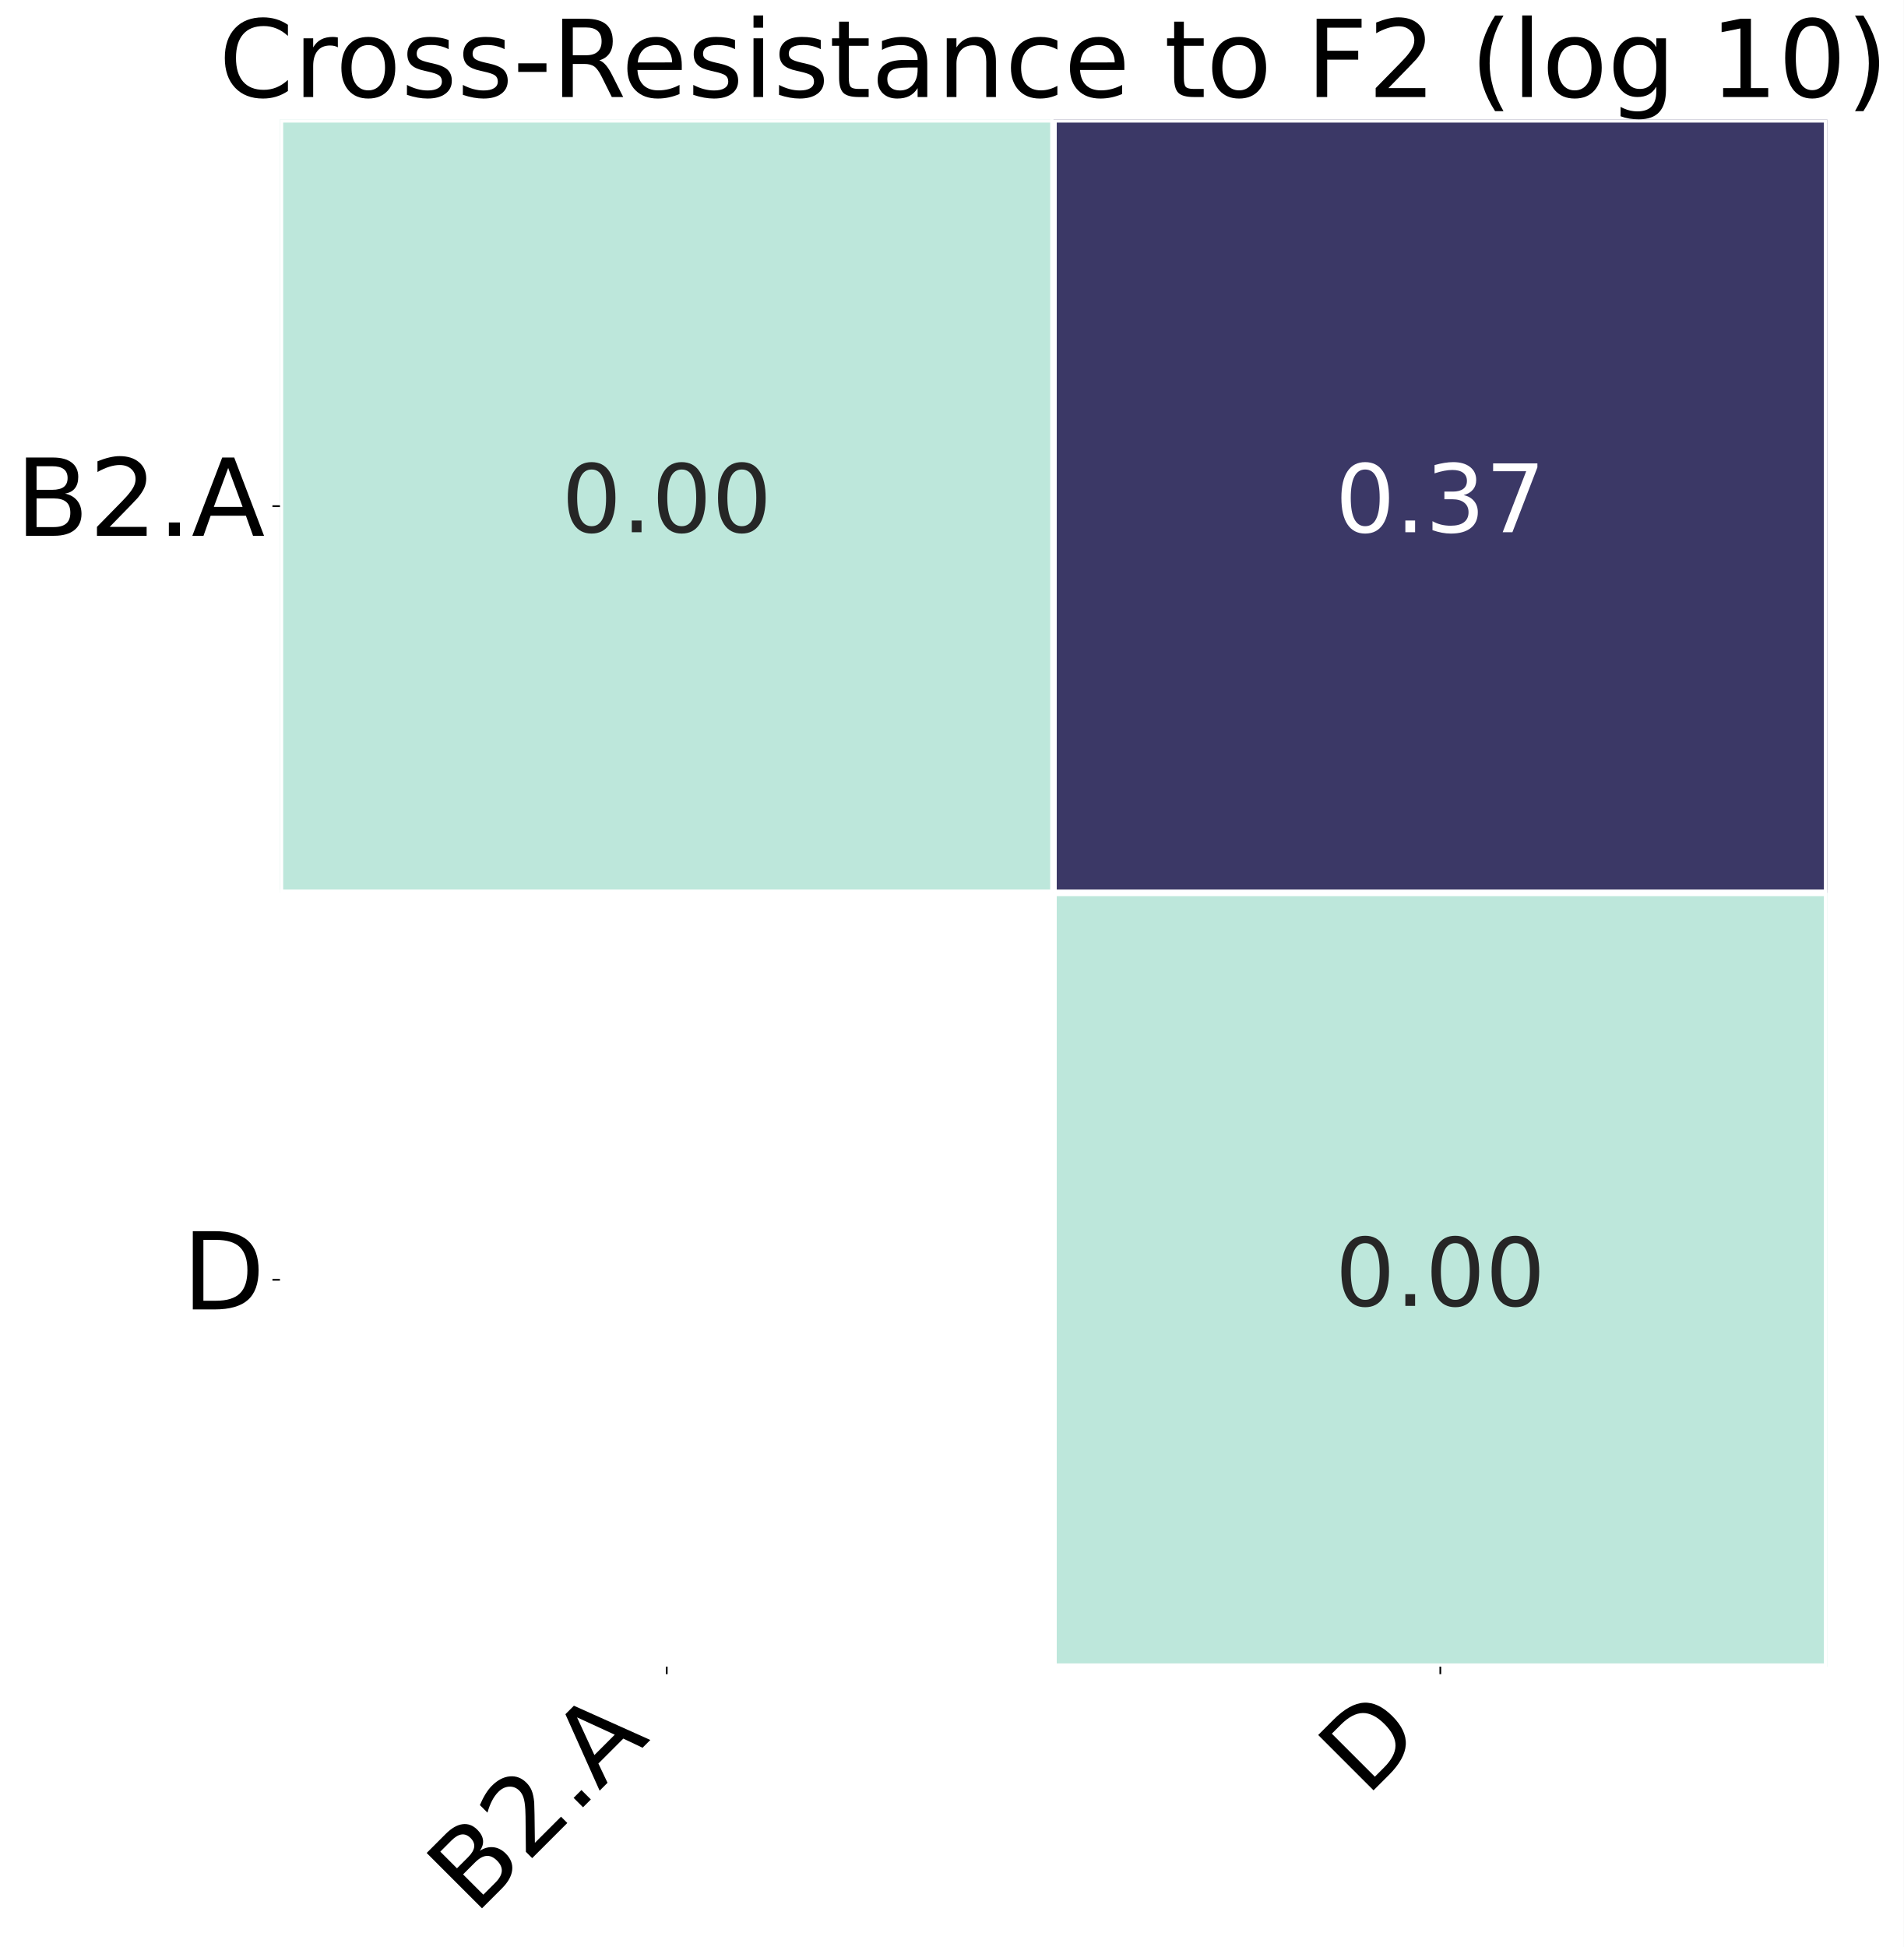
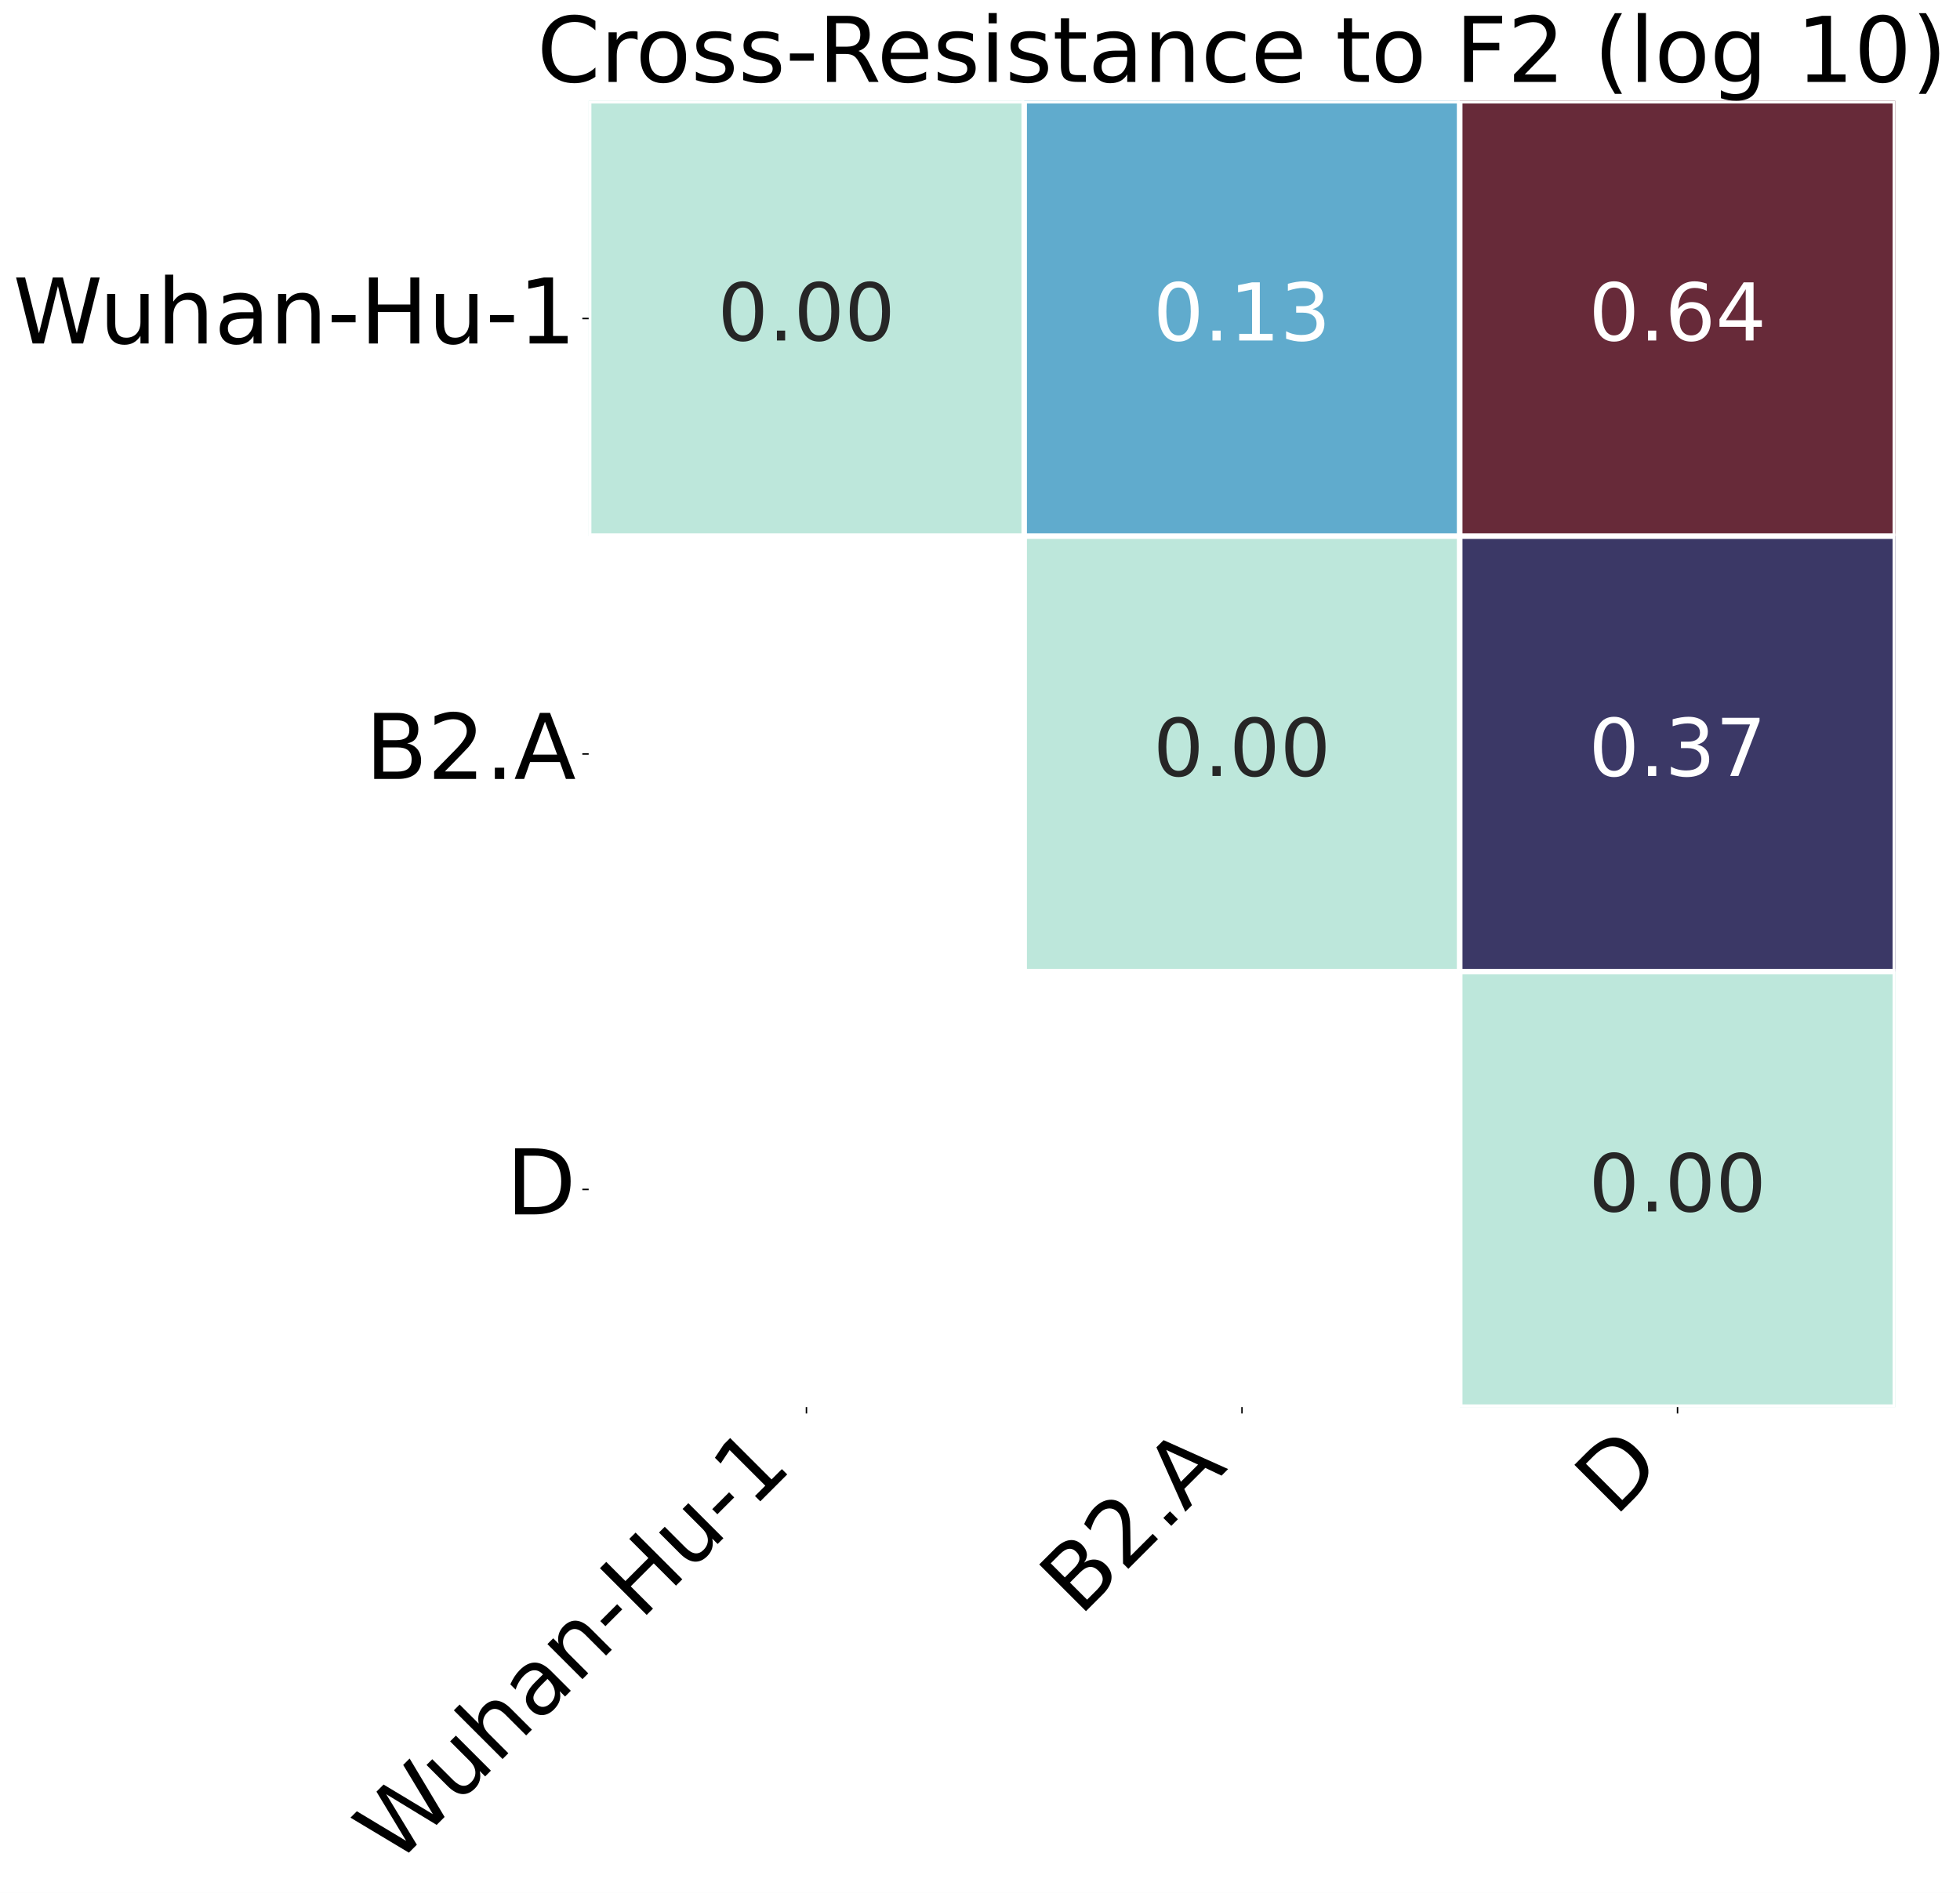
- <svg xmlns="http://www.w3.org/2000/svg" xmlns:xlink="http://www.w3.org/1999/xlink" width="886.819pt" height="906.902pt" viewBox="0 0 886.819 906.902" version="1.1">
+ <svg xmlns="http://www.w3.org/2000/svg" xmlns:xlink="http://www.w3.org/1999/xlink" width="1081.115pt" height="1044.29pt" viewBox="0 0 1081.115 1044.29" version="1.1">
  <defs>
    <style type="text/css">*{stroke-linejoin: round; stroke-linecap: butt}</style>
  </defs>
  <g id="figure_1">
    <g id="patch_1">
-       <path d="M 0 906.902  L 886.819 906.902  L 886.819 0  L 0 0  z " style="fill: #ffffff" />
+       <path d="M 0 1044.29  L 1081.115 1044.29  L 1081.115 0  L 0 0  z " style="fill: #ffffff" />
    </g>
    <g id="axes_1">
      <g id="patch_2">
-         <path d="M 130.411 776.311  L 851.131 776.311  L 851.131 55.591  L 130.411 55.591  z " style="fill: #ffffff" />
+         <path d="M 324.708 776.311  L 1045.428 776.311  L 1045.428 55.591  L 324.708 55.591  z " style="fill: #ffffff" />
      </g>
      <g id="QuadMesh_1">
-         <path d="M 130.411 55.591  L 490.771 55.591  L 490.771 415.951  L 130.411 415.951  L 130.411 55.591  " clip-path="url(#pf89489ab22)" style="fill: #bde7db; stroke: #ffffff; stroke-width: 3" />
-         <path d="M 490.771 55.591  L 851.131 55.591  L 851.131 415.951  L 490.771 415.951  L 490.771 55.591  " clip-path="url(#pf89489ab22)" style="fill: #3b3866; stroke: #ffffff; stroke-width: 3" />
-         <path d="M 130.411 415.951  L 490.771 415.951  L 490.771 776.311  L 130.411 776.311  L 130.411 415.951  " clip-path="url(#pf89489ab22)" style="fill: none; stroke: #ffffff; stroke-width: 3" />
-         <path d="M 490.771 415.951  L 851.131 415.951  L 851.131 776.311  L 490.771 776.311  L 490.771 415.951  " clip-path="url(#pf89489ab22)" style="fill: #bde7db; stroke: #ffffff; stroke-width: 3" />
+         <path d="M 324.708 55.591  L 564.948 55.591  L 564.948 295.831  L 324.708 295.831  L 324.708 55.591  " clip-path="url(#p938bc245cf)" style="fill: #bde7db; stroke: #ffffff; stroke-width: 3" />
+         <path d="M 564.948 55.591  L 805.188 55.591  L 805.188 295.831  L 564.948 295.831  L 564.948 55.591  " clip-path="url(#p938bc245cf)" style="fill: #60abcd; stroke: #ffffff; stroke-width: 3" />
+         <path d="M 805.188 55.591  L 1045.428 55.591  L 1045.428 295.831  L 805.188 295.831  L 805.188 55.591  " clip-path="url(#p938bc245cf)" style="fill: #672a39; stroke: #ffffff; stroke-width: 3" />
+         <path d="M 324.708 295.831  L 564.948 295.831  L 564.948 536.071  L 324.708 536.071  L 324.708 295.831  " clip-path="url(#p938bc245cf)" style="fill: none; stroke: #ffffff; stroke-width: 3" />
+         <path d="M 564.948 295.831  L 805.188 295.831  L 805.188 536.071  L 564.948 536.071  L 564.948 295.831  " clip-path="url(#p938bc245cf)" style="fill: #bde7db; stroke: #ffffff; stroke-width: 3" />
+         <path d="M 805.188 295.831  L 1045.428 295.831  L 1045.428 536.071  L 805.188 536.071  L 805.188 295.831  " clip-path="url(#p938bc245cf)" style="fill: #3b3866; stroke: #ffffff; stroke-width: 3" />
+         <path d="M 324.708 536.071  L 564.948 536.071  L 564.948 776.311  L 324.708 776.311  L 324.708 536.071  " clip-path="url(#p938bc245cf)" style="fill: none; stroke: #ffffff; stroke-width: 3" />
+         <path d="M 564.948 536.071  L 805.188 536.071  L 805.188 776.311  L 564.948 776.311  L 564.948 536.071  " clip-path="url(#p938bc245cf)" style="fill: none; stroke: #ffffff; stroke-width: 3" />
+         <path d="M 805.188 536.071  L 1045.428 536.071  L 1045.428 776.311  L 805.188 776.311  L 805.188 536.071  " clip-path="url(#p938bc245cf)" style="fill: #bde7db; stroke: #ffffff; stroke-width: 3" />
      </g>
      <g id="matplotlib.axis_1">
        <g id="xtick_1">
          <g id="line2d_1">
            <defs>
-               <path id="m00a82c9b40" d="M 0 0  L 0 3.5  " style="stroke: #000000; stroke-width: 0.8" />
+               <path id="m7262d17c1f" d="M 0 0  L 0 3.5  " style="stroke: #000000; stroke-width: 0.8" />
            </defs>
            <g>
-               <use xlink:href="#m00a82c9b40" x="310.591" y="776.311" style="stroke: #000000; stroke-width: 0.8" />
+               <use xlink:href="#m7262d17c1f" x="444.828" y="776.311" style="stroke: #000000; stroke-width: 0.8" />
            </g>
          </g>
          <g id="text_1">
-             <g transform="translate(221.0646 892.3487) rotate(-45) scale(0.5 -0.5)">
+             <g transform="translate(217.9128 1029.737) rotate(-45) scale(0.5 -0.5)">
+               <defs>
+                 <path id="DejaVuSans-57" d="M 213 4666  L 850 4666  L 1831 722  L 2809 4666  L 3519 4666  L 4500 722  L 5478 4666  L 6119 4666  L 4947 0  L 4153 0  L 3169 4050  L 2175 0  L 1381 0  L 213 4666  z " transform="scale(0.015625)" />
+                 <path id="DejaVuSans-75" d="M 544 1381  L 544 3500  L 1119 3500  L 1119 1403  Q 1119 906 1312 657  Q 1506 409 1894 409  Q 2359 409 2629 706  Q 2900 1003 2900 1516  L 2900 3500  L 3475 3500  L 3475 0  L 2900 0  L 2900 538  Q 2691 219 2414 64  Q 2138 -91 1772 -91  Q 1169 -91 856 284  Q 544 659 544 1381  z M 1991 3584  L 1991 3584  z " transform="scale(0.015625)" />
+                 <path id="DejaVuSans-68" d="M 3513 2113  L 3513 0  L 2938 0  L 2938 2094  Q 2938 2591 2744 2837  Q 2550 3084 2163 3084  Q 1697 3084 1428 2787  Q 1159 2491 1159 1978  L 1159 0  L 581 0  L 581 4863  L 1159 4863  L 1159 2956  Q 1366 3272 1645 3428  Q 1925 3584 2291 3584  Q 2894 3584 3203 3211  Q 3513 2838 3513 2113  z " transform="scale(0.015625)" />
+                 <path id="DejaVuSans-61" d="M 2194 1759  Q 1497 1759 1228 1600  Q 959 1441 959 1056  Q 959 750 1161 570  Q 1363 391 1709 391  Q 2188 391 2477 730  Q 2766 1069 2766 1631  L 2766 1759  L 2194 1759  z M 3341 1997  L 3341 0  L 2766 0  L 2766 531  Q 2569 213 2275 61  Q 1981 -91 1556 -91  Q 1019 -91 701 211  Q 384 513 384 1019  Q 384 1609 779 1909  Q 1175 2209 1959 2209  L 2766 2209  L 2766 2266  Q 2766 2663 2505 2880  Q 2244 3097 1772 3097  Q 1472 3097 1187 3025  Q 903 2953 641 2809  L 641 3341  Q 956 3463 1253 3523  Q 1550 3584 1831 3584  Q 2591 3584 2966 3190  Q 3341 2797 3341 1997  z " transform="scale(0.015625)" />
+                 <path id="DejaVuSans-6e" d="M 3513 2113  L 3513 0  L 2938 0  L 2938 2094  Q 2938 2591 2744 2837  Q 2550 3084 2163 3084  Q 1697 3084 1428 2787  Q 1159 2491 1159 1978  L 1159 0  L 581 0  L 581 3500  L 1159 3500  L 1159 2956  Q 1366 3272 1645 3428  Q 1925 3584 2291 3584  Q 2894 3584 3203 3211  Q 3513 2838 3513 2113  z " transform="scale(0.015625)" />
+                 <path id="DejaVuSans-2d" d="M 313 2009  L 1997 2009  L 1997 1497  L 313 1497  L 313 2009  z " transform="scale(0.015625)" />
+                 <path id="DejaVuSans-48" d="M 628 4666  L 1259 4666  L 1259 2753  L 3553 2753  L 3553 4666  L 4184 4666  L 4184 0  L 3553 0  L 3553 2222  L 1259 2222  L 1259 0  L 628 0  L 628 4666  z " transform="scale(0.015625)" />
+                 <path id="DejaVuSans-31" d="M 794 531  L 1825 531  L 1825 4091  L 703 3866  L 703 4441  L 1819 4666  L 2450 4666  L 2450 531  L 3481 531  L 3481 0  L 794 0  L 794 531  z " transform="scale(0.015625)" />
+               </defs>
+               <use xlink:href="#DejaVuSans-57" />
+               <use xlink:href="#DejaVuSans-75" x="95.252" />
+               <use xlink:href="#DejaVuSans-68" x="158.631" />
+               <use xlink:href="#DejaVuSans-61" x="222.01" />
+               <use xlink:href="#DejaVuSans-6e" x="283.289" />
+               <use xlink:href="#DejaVuSans-2d" x="346.668" />
+               <use xlink:href="#DejaVuSans-48" x="382.752" />
+               <use xlink:href="#DejaVuSans-75" x="457.947" />
+               <use xlink:href="#DejaVuSans-2d" x="521.326" />
+               <use xlink:href="#DejaVuSans-31" x="557.41" />
+             </g>
+           </g>
+         </g>
+         <g id="xtick_2">
+           <g id="line2d_2">
+             <g>
+               <use xlink:href="#m7262d17c1f" x="685.068" y="776.311" style="stroke: #000000; stroke-width: 0.8" />
+             </g>
+           </g>
+           <g id="text_2">
+             <g transform="translate(595.5415 892.3487) rotate(-45) scale(0.5 -0.5)">
              <defs>
                <path id="DejaVuSans-42" d="M 1259 2228  L 1259 519  L 2272 519  Q 2781 519 3026 730  Q 3272 941 3272 1375  Q 3272 1813 3026 2020  Q 2781 2228 2272 2228  L 1259 2228  z M 1259 4147  L 1259 2741  L 2194 2741  Q 2656 2741 2882 2914  Q 3109 3088 3109 3444  Q 3109 3797 2882 3972  Q 2656 4147 2194 4147  L 1259 4147  z M 628 4666  L 2241 4666  Q 2963 4666 3353 4366  Q 3744 4066 3744 3513  Q 3744 3084 3544 2831  Q 3344 2578 2956 2516  Q 3422 2416 3680 2098  Q 3938 1781 3938 1306  Q 3938 681 3513 340  Q 3088 0 2303 0  L 628 0  L 628 4666  z " transform="scale(0.015625)" />
                <path id="DejaVuSans-32" d="M 1228 531  L 3431 531  L 3431 0  L 469 0  L 469 531  Q 828 903 1448 1529  Q 2069 2156 2228 2338  Q 2531 2678 2651 2914  Q 2772 3150 2772 3378  Q 2772 3750 2511 3984  Q 2250 4219 1831 4219  Q 1534 4219 1204 4116  Q 875 4013 500 3803  L 500 4441  Q 881 4594 1212 4672  Q 1544 4750 1819 4750  Q 2544 4750 2975 4387  Q 3406 4025 3406 3419  Q 3406 3131 3298 2873  Q 3191 2616 2906 2266  Q 2828 2175 2409 1742  Q 1991 1309 1228 531  z " transform="scale(0.015625)" />
                <path id="DejaVuSans-2e" d="M 684 794  L 1344 794  L 1344 0  L 684 0  L 684 794  z " transform="scale(0.015625)" />
                <path id="DejaVuSans-41" d="M 2188 4044  L 1331 1722  L 3047 1722  L 2188 4044  z M 1831 4666  L 2547 4666  L 4325 0  L 3669 0  L 3244 1197  L 1141 1197  L 716 0  L 50 0  L 1831 4666  z " transform="scale(0.015625)" />
              </defs>
              <use xlink:href="#DejaVuSans-42" />
              <use xlink:href="#DejaVuSans-32" x="68.604" />
              <use xlink:href="#DejaVuSans-2e" x="132.227" />
              <use xlink:href="#DejaVuSans-41" x="164.014" />
            </g>
          </g>
        </g>
-         <g id="xtick_2">
-           <g id="line2d_2">
-             <g>
-               <use xlink:href="#m00a82c9b40" x="670.951" y="776.311" style="stroke: #000000; stroke-width: 0.8" />
-             </g>
-           </g>
-           <g id="text_2">
-             <g transform="translate(636.3745 837.3988) rotate(-45) scale(0.5 -0.5)">
+         <g id="xtick_3">
+           <g id="line2d_3">
+             <g>
+               <use xlink:href="#m7262d17c1f" x="925.308" y="776.311" style="stroke: #000000; stroke-width: 0.8" />
+             </g>
+           </g>
+           <g id="text_3">
+             <g transform="translate(890.7314 837.3988) rotate(-45) scale(0.5 -0.5)">
              <defs>
                <path id="DejaVuSans-44" d="M 1259 4147  L 1259 519  L 2022 519  Q 2988 519 3436 956  Q 3884 1394 3884 2338  Q 3884 3275 3436 3711  Q 2988 4147 2022 4147  L 1259 4147  z M 628 4666  L 1925 4666  Q 3281 4666 3915 4102  Q 4550 3538 4550 2338  Q 4550 1131 3912 565  Q 3275 0 1925 0  L 628 0  L 628 4666  z " transform="scale(0.015625)" />
              </defs>
              <use xlink:href="#DejaVuSans-44" />
            </g>
          </g>
        </g>
      </g>
      <g id="matplotlib.axis_2">
        <g id="ytick_1">
-           <g id="line2d_3">
+           <g id="line2d_4">
            <defs>
-               <path id="mb603b4d372" d="M 0 0  L -3.5 0  " style="stroke: #000000; stroke-width: 0.8" />
+               <path id="m3633a8cd92" d="M 0 0  L -3.5 0  " style="stroke: #000000; stroke-width: 0.8" />
            </defs>
            <g>
-               <use xlink:href="#mb603b4d372" x="130.411" y="235.771" style="stroke: #000000; stroke-width: 0.8" />
-             </g>
-           </g>
-           <g id="text_3">
-             <g transform="translate(7.2 249.5675) scale(0.5 -0.5)">
+               <use xlink:href="#m3633a8cd92" x="324.708" y="175.711" style="stroke: #000000; stroke-width: 0.8" />
+             </g>
+           </g>
+           <g id="text_4">
+             <g transform="translate(7.2 189.5075) scale(0.5 -0.5)">
+               <use xlink:href="#DejaVuSans-57" />
+               <use xlink:href="#DejaVuSans-75" x="95.252" />
+               <use xlink:href="#DejaVuSans-68" x="158.631" />
+               <use xlink:href="#DejaVuSans-61" x="222.01" />
+               <use xlink:href="#DejaVuSans-6e" x="283.289" />
+               <use xlink:href="#DejaVuSans-2d" x="346.668" />
+               <use xlink:href="#DejaVuSans-48" x="382.752" />
+               <use xlink:href="#DejaVuSans-75" x="457.947" />
+               <use xlink:href="#DejaVuSans-2d" x="521.326" />
+               <use xlink:href="#DejaVuSans-31" x="557.41" />
+             </g>
+           </g>
+         </g>
+         <g id="ytick_2">
+           <g id="line2d_5">
+             <g>
+               <use xlink:href="#m3633a8cd92" x="324.708" y="415.951" style="stroke: #000000; stroke-width: 0.8" />
+             </g>
+           </g>
+           <g id="text_5">
+             <g transform="translate(201.4969 429.7475) scale(0.5 -0.5)">
              <use xlink:href="#DejaVuSans-42" />
              <use xlink:href="#DejaVuSans-32" x="68.604" />
              <use xlink:href="#DejaVuSans-2e" x="132.227" />
              <use xlink:href="#DejaVuSans-41" x="164.014" />
            </g>
          </g>
        </g>
-         <g id="ytick_2">
-           <g id="line2d_4">
-             <g>
-               <use xlink:href="#mb603b4d372" x="130.411" y="596.131" style="stroke: #000000; stroke-width: 0.8" />
-             </g>
-           </g>
-           <g id="text_4">
-             <g transform="translate(84.91094 609.9275) scale(0.5 -0.5)">
+         <g id="ytick_3">
+           <g id="line2d_6">
+             <g>
+               <use xlink:href="#m3633a8cd92" x="324.708" y="656.191" style="stroke: #000000; stroke-width: 0.8" />
+             </g>
+           </g>
+           <g id="text_6">
+             <g transform="translate(279.2078 669.9875) scale(0.5 -0.5)">
              <use xlink:href="#DejaVuSans-44" />
            </g>
          </g>
        </g>
      </g>
-       <g id="text_5">
-         <g style="fill: #262626" transform="translate(261.6066 247.9119) scale(0.44 -0.44)">
+       <g id="text_7">
+         <g style="fill: #262626" transform="translate(395.8434 187.8519) scale(0.44 -0.44)">
          <defs>
            <path id="DejaVuSans-30" d="M 2034 4250  Q 1547 4250 1301 3770  Q 1056 3291 1056 2328  Q 1056 1369 1301 889  Q 1547 409 2034 409  Q 2525 409 2770 889  Q 3016 1369 3016 2328  Q 3016 3291 2770 3770  Q 2525 4250 2034 4250  z M 2034 4750  Q 2819 4750 3233 4129  Q 3647 3509 3647 2328  Q 3647 1150 3233 529  Q 2819 -91 2034 -91  Q 1250 -91 836 529  Q 422 1150 422 2328  Q 422 3509 836 4129  Q 1250 4750 2034 4750  z " transform="scale(0.015625)" />
          </defs>
          <use xlink:href="#DejaVuSans-30" />
          <use xlink:href="#DejaVuSans-2e" x="63.623" />
          <use xlink:href="#DejaVuSans-30" x="95.41" />
          <use xlink:href="#DejaVuSans-30" x="159.033" />
        </g>
      </g>
-       <g id="text_6">
-         <g style="fill: #ffffff" transform="translate(621.9666 247.9119) scale(0.44 -0.44)">
+       <g id="text_8">
+         <g style="fill: #ffffff" transform="translate(636.0834 187.8519) scale(0.44 -0.44)">
          <defs>
            <path id="DejaVuSans-33" d="M 2597 2516  Q 3050 2419 3304 2112  Q 3559 1806 3559 1356  Q 3559 666 3084 287  Q 2609 -91 1734 -91  Q 1441 -91 1130 -33  Q 819 25 488 141  L 488 750  Q 750 597 1062 519  Q 1375 441 1716 441  Q 2309 441 2620 675  Q 2931 909 2931 1356  Q 2931 1769 2642 2001  Q 2353 2234 1838 2234  L 1294 2234  L 1294 2753  L 1863 2753  Q 2328 2753 2575 2939  Q 2822 3125 2822 3475  Q 2822 3834 2567 4026  Q 2313 4219 1838 4219  Q 1578 4219 1281 4162  Q 984 4106 628 3988  L 628 4550  Q 988 4650 1302 4700  Q 1616 4750 1894 4750  Q 2613 4750 3031 4423  Q 3450 4097 3450 3541  Q 3450 3153 3228 2886  Q 3006 2619 2597 2516  z " transform="scale(0.015625)" />
+           </defs>
+           <use xlink:href="#DejaVuSans-30" />
+           <use xlink:href="#DejaVuSans-2e" x="63.623" />
+           <use xlink:href="#DejaVuSans-31" x="95.41" />
+           <use xlink:href="#DejaVuSans-33" x="159.033" />
+         </g>
+       </g>
+       <g id="text_9">
+         <g style="fill: #ffffff" transform="translate(876.3234 187.8519) scale(0.44 -0.44)">
+           <defs>
+             <path id="DejaVuSans-36" d="M 2113 2584  Q 1688 2584 1439 2293  Q 1191 2003 1191 1497  Q 1191 994 1439 701  Q 1688 409 2113 409  Q 2538 409 2786 701  Q 3034 994 3034 1497  Q 3034 2003 2786 2293  Q 2538 2584 2113 2584  z M 3366 4563  L 3366 3988  Q 3128 4100 2886 4159  Q 2644 4219 2406 4219  Q 1781 4219 1451 3797  Q 1122 3375 1075 2522  Q 1259 2794 1537 2939  Q 1816 3084 2150 3084  Q 2853 3084 3261 2657  Q 3669 2231 3669 1497  Q 3669 778 3244 343  Q 2819 -91 2113 -91  Q 1303 -91 875 529  Q 447 1150 447 2328  Q 447 3434 972 4092  Q 1497 4750 2381 4750  Q 2619 4750 2861 4703  Q 3103 4656 3366 4563  z " transform="scale(0.015625)" />
+             <path id="DejaVuSans-34" d="M 2419 4116  L 825 1625  L 2419 1625  L 2419 4116  z M 2253 4666  L 3047 4666  L 3047 1625  L 3713 1625  L 3713 1100  L 3047 1100  L 3047 0  L 2419 0  L 2419 1100  L 313 1100  L 313 1709  L 2253 4666  z " transform="scale(0.015625)" />
+           </defs>
+           <use xlink:href="#DejaVuSans-30" />
+           <use xlink:href="#DejaVuSans-2e" x="63.623" />
+           <use xlink:href="#DejaVuSans-36" x="95.41" />
+           <use xlink:href="#DejaVuSans-34" x="159.033" />
+         </g>
+       </g>
+       <g id="text_10">
+         <g style="fill: #262626" transform="translate(636.0834 428.0919) scale(0.44 -0.44)">
+           <use xlink:href="#DejaVuSans-30" />
+           <use xlink:href="#DejaVuSans-2e" x="63.623" />
+           <use xlink:href="#DejaVuSans-30" x="95.41" />
+           <use xlink:href="#DejaVuSans-30" x="159.033" />
+         </g>
+       </g>
+       <g id="text_11">
+         <g style="fill: #ffffff" transform="translate(876.3234 428.0919) scale(0.44 -0.44)">
+           <defs>
            <path id="DejaVuSans-37" d="M 525 4666  L 3525 4666  L 3525 4397  L 1831 0  L 1172 0  L 2766 4134  L 525 4134  L 525 4666  z " transform="scale(0.015625)" />
          </defs>
          <use xlink:href="#DejaVuSans-30" />
          <use xlink:href="#DejaVuSans-2e" x="63.623" />
          <use xlink:href="#DejaVuSans-33" x="95.41" />
          <use xlink:href="#DejaVuSans-37" x="159.033" />
        </g>
      </g>
-       <g id="text_7">
-         <g style="fill: #262626" transform="translate(621.9666 608.2719) scale(0.44 -0.44)">
+       <g id="text_12">
+         <g style="fill: #262626" transform="translate(876.3234 668.3319) scale(0.44 -0.44)">
          <use xlink:href="#DejaVuSans-30" />
          <use xlink:href="#DejaVuSans-2e" x="63.623" />
          <use xlink:href="#DejaVuSans-30" x="95.41" />
          <use xlink:href="#DejaVuSans-30" x="159.033" />
        </g>
      </g>
-       <g id="text_8">
-         <g transform="translate(101.9233 45.19219) scale(0.5 -0.5)">
+       <g id="text_13">
+         <g transform="translate(296.2202 45.19219) scale(0.5 -0.5)">
          <defs>
            <path id="DejaVuSans-43" d="M 4122 4306  L 4122 3641  Q 3803 3938 3442 4084  Q 3081 4231 2675 4231  Q 1875 4231 1450 3742  Q 1025 3253 1025 2328  Q 1025 1406 1450 917  Q 1875 428 2675 428  Q 3081 428 3442 575  Q 3803 722 4122 1019  L 4122 359  Q 3791 134 3420 21  Q 3050 -91 2638 -91  Q 1578 -91 968 557  Q 359 1206 359 2328  Q 359 3453 968 4101  Q 1578 4750 2638 4750  Q 3056 4750 3426 4639  Q 3797 4528 4122 4306  z " transform="scale(0.015625)" />
            <path id="DejaVuSans-72" d="M 2631 2963  Q 2534 3019 2420 3045  Q 2306 3072 2169 3072  Q 1681 3072 1420 2755  Q 1159 2438 1159 1844  L 1159 0  L 581 0  L 581 3500  L 1159 3500  L 1159 2956  Q 1341 3275 1631 3429  Q 1922 3584 2338 3584  Q 2397 3584 2469 3576  Q 2541 3569 2628 3553  L 2631 2963  z " transform="scale(0.015625)" />
            <path id="DejaVuSans-6f" d="M 1959 3097  Q 1497 3097 1228 2736  Q 959 2375 959 1747  Q 959 1119 1226 758  Q 1494 397 1959 397  Q 2419 397 2687 759  Q 2956 1122 2956 1747  Q 2956 2369 2687 2733  Q 2419 3097 1959 3097  z M 1959 3584  Q 2709 3584 3137 3096  Q 3566 2609 3566 1747  Q 3566 888 3137 398  Q 2709 -91 1959 -91  Q 1206 -91 779 398  Q 353 888 353 1747  Q 353 2609 779 3096  Q 1206 3584 1959 3584  z " transform="scale(0.015625)" />
            <path id="DejaVuSans-73" d="M 2834 3397  L 2834 2853  Q 2591 2978 2328 3040  Q 2066 3103 1784 3103  Q 1356 3103 1142 2972  Q 928 2841 928 2578  Q 928 2378 1081 2264  Q 1234 2150 1697 2047  L 1894 2003  Q 2506 1872 2764 1633  Q 3022 1394 3022 966  Q 3022 478 2636 193  Q 2250 -91 1575 -91  Q 1294 -91 989 -36  Q 684 19 347 128  L 347 722  Q 666 556 975 473  Q 1284 391 1588 391  Q 1994 391 2212 530  Q 2431 669 2431 922  Q 2431 1156 2273 1281  Q 2116 1406 1581 1522  L 1381 1569  Q 847 1681 609 1914  Q 372 2147 372 2553  Q 372 3047 722 3315  Q 1072 3584 1716 3584  Q 2034 3584 2315 3537  Q 2597 3491 2834 3397  z " transform="scale(0.015625)" />
-             <path id="DejaVuSans-2d" d="M 313 2009  L 1997 2009  L 1997 1497  L 313 1497  L 313 2009  z " transform="scale(0.015625)" />
            <path id="DejaVuSans-52" d="M 2841 2188  Q 3044 2119 3236 1894  Q 3428 1669 3622 1275  L 4263 0  L 3584 0  L 2988 1197  Q 2756 1666 2539 1819  Q 2322 1972 1947 1972  L 1259 1972  L 1259 0  L 628 0  L 628 4666  L 2053 4666  Q 2853 4666 3247 4331  Q 3641 3997 3641 3322  Q 3641 2881 3436 2590  Q 3231 2300 2841 2188  z M 1259 4147  L 1259 2491  L 2053 2491  Q 2509 2491 2742 2702  Q 2975 2913 2975 3322  Q 2975 3731 2742 3939  Q 2509 4147 2053 4147  L 1259 4147  z " transform="scale(0.015625)" />
            <path id="DejaVuSans-65" d="M 3597 1894  L 3597 1613  L 953 1613  Q 991 1019 1311 708  Q 1631 397 2203 397  Q 2534 397 2845 478  Q 3156 559 3463 722  L 3463 178  Q 3153 47 2828 -22  Q 2503 -91 2169 -91  Q 1331 -91 842 396  Q 353 884 353 1716  Q 353 2575 817 3079  Q 1281 3584 2069 3584  Q 2775 3584 3186 3129  Q 3597 2675 3597 1894  z M 3022 2063  Q 3016 2534 2758 2815  Q 2500 3097 2075 3097  Q 1594 3097 1305 2825  Q 1016 2553 972 2059  L 3022 2063  z " transform="scale(0.015625)" />
            <path id="DejaVuSans-69" d="M 603 3500  L 1178 3500  L 1178 0  L 603 0  L 603 3500  z M 603 4863  L 1178 4863  L 1178 4134  L 603 4134  L 603 4863  z " transform="scale(0.015625)" />
            <path id="DejaVuSans-74" d="M 1172 4494  L 1172 3500  L 2356 3500  L 2356 3053  L 1172 3053  L 1172 1153  Q 1172 725 1289 603  Q 1406 481 1766 481  L 2356 481  L 2356 0  L 1766 0  Q 1100 0 847 248  Q 594 497 594 1153  L 594 3053  L 172 3053  L 172 3500  L 594 3500  L 594 4494  L 1172 4494  z " transform="scale(0.015625)" />
-             <path id="DejaVuSans-61" d="M 2194 1759  Q 1497 1759 1228 1600  Q 959 1441 959 1056  Q 959 750 1161 570  Q 1363 391 1709 391  Q 2188 391 2477 730  Q 2766 1069 2766 1631  L 2766 1759  L 2194 1759  z M 3341 1997  L 3341 0  L 2766 0  L 2766 531  Q 2569 213 2275 61  Q 1981 -91 1556 -91  Q 1019 -91 701 211  Q 384 513 384 1019  Q 384 1609 779 1909  Q 1175 2209 1959 2209  L 2766 2209  L 2766 2266  Q 2766 2663 2505 2880  Q 2244 3097 1772 3097  Q 1472 3097 1187 3025  Q 903 2953 641 2809  L 641 3341  Q 956 3463 1253 3523  Q 1550 3584 1831 3584  Q 2591 3584 2966 3190  Q 3341 2797 3341 1997  z " transform="scale(0.015625)" />
-             <path id="DejaVuSans-6e" d="M 3513 2113  L 3513 0  L 2938 0  L 2938 2094  Q 2938 2591 2744 2837  Q 2550 3084 2163 3084  Q 1697 3084 1428 2787  Q 1159 2491 1159 1978  L 1159 0  L 581 0  L 581 3500  L 1159 3500  L 1159 2956  Q 1366 3272 1645 3428  Q 1925 3584 2291 3584  Q 2894 3584 3203 3211  Q 3513 2838 3513 2113  z " transform="scale(0.015625)" />
            <path id="DejaVuSans-63" d="M 3122 3366  L 3122 2828  Q 2878 2963 2633 3030  Q 2388 3097 2138 3097  Q 1578 3097 1268 2742  Q 959 2388 959 1747  Q 959 1106 1268 751  Q 1578 397 2138 397  Q 2388 397 2633 464  Q 2878 531 3122 666  L 3122 134  Q 2881 22 2623 -34  Q 2366 -91 2075 -91  Q 1284 -91 818 406  Q 353 903 353 1747  Q 353 2603 823 3093  Q 1294 3584 2113 3584  Q 2378 3584 2631 3529  Q 2884 3475 3122 3366  z " transform="scale(0.015625)" />
            <path id="DejaVuSans-20" transform="scale(0.015625)" />
            <path id="DejaVuSans-46" d="M 628 4666  L 3309 4666  L 3309 4134  L 1259 4134  L 1259 2759  L 3109 2759  L 3109 2228  L 1259 2228  L 1259 0  L 628 0  L 628 4666  z " transform="scale(0.015625)" />
            <path id="DejaVuSans-28" d="M 1984 4856  Q 1566 4138 1362 3434  Q 1159 2731 1159 2009  Q 1159 1288 1364 580  Q 1569 -128 1984 -844  L 1484 -844  Q 1016 -109 783 600  Q 550 1309 550 2009  Q 550 2706 781 3412  Q 1013 4119 1484 4856  L 1984 4856  z " transform="scale(0.015625)" />
            <path id="DejaVuSans-6c" d="M 603 4863  L 1178 4863  L 1178 0  L 603 0  L 603 4863  z " transform="scale(0.015625)" />
            <path id="DejaVuSans-67" d="M 2906 1791  Q 2906 2416 2648 2759  Q 2391 3103 1925 3103  Q 1463 3103 1205 2759  Q 947 2416 947 1791  Q 947 1169 1205 825  Q 1463 481 1925 481  Q 2391 481 2648 825  Q 2906 1169 2906 1791  z M 3481 434  Q 3481 -459 3084 -895  Q 2688 -1331 1869 -1331  Q 1566 -1331 1297 -1286  Q 1028 -1241 775 -1147  L 775 -588  Q 1028 -725 1275 -790  Q 1522 -856 1778 -856  Q 2344 -856 2625 -561  Q 2906 -266 2906 331  L 2906 616  Q 2728 306 2450 153  Q 2172 0 1784 0  Q 1141 0 747 490  Q 353 981 353 1791  Q 353 2603 747 3093  Q 1141 3584 1784 3584  Q 2172 3584 2450 3431  Q 2728 3278 2906 2969  L 2906 3500  L 3481 3500  L 3481 434  z " transform="scale(0.015625)" />
-             <path id="DejaVuSans-31" d="M 794 531  L 1825 531  L 1825 4091  L 703 3866  L 703 4441  L 1819 4666  L 2450 4666  L 2450 531  L 3481 531  L 3481 0  L 794 0  L 794 531  z " transform="scale(0.015625)" />
            <path id="DejaVuSans-29" d="M 513 4856  L 1013 4856  Q 1481 4119 1714 3412  Q 1947 2706 1947 2009  Q 1947 1309 1714 600  Q 1481 -109 1013 -844  L 513 -844  Q 928 -128 1133 580  Q 1338 1288 1338 2009  Q 1338 2731 1133 3434  Q 928 4138 513 4856  z " transform="scale(0.015625)" />
          </defs>
          <use xlink:href="#DejaVuSans-43" />
          <use xlink:href="#DejaVuSans-72" x="69.824" />
          <use xlink:href="#DejaVuSans-6f" x="108.688" />
          <use xlink:href="#DejaVuSans-73" x="169.869" />
          <use xlink:href="#DejaVuSans-73" x="221.969" />
          <use xlink:href="#DejaVuSans-2d" x="274.068" />
          <use xlink:href="#DejaVuSans-52" x="310.152" />
          <use xlink:href="#DejaVuSans-65" x="375.135" />
          <use xlink:href="#DejaVuSans-73" x="436.658" />
          <use xlink:href="#DejaVuSans-69" x="488.758" />
          <use xlink:href="#DejaVuSans-73" x="516.541" />
          <use xlink:href="#DejaVuSans-74" x="568.641" />
          <use xlink:href="#DejaVuSans-61" x="607.85" />
          <use xlink:href="#DejaVuSans-6e" x="669.129" />
          <use xlink:href="#DejaVuSans-63" x="732.508" />
          <use xlink:href="#DejaVuSans-65" x="787.488" />
          <use xlink:href="#DejaVuSans-20" x="849.012" />
          <use xlink:href="#DejaVuSans-74" x="880.799" />
          <use xlink:href="#DejaVuSans-6f" x="920.008" />
          <use xlink:href="#DejaVuSans-20" x="981.189" />
          <use xlink:href="#DejaVuSans-46" x="1012.977" />
          <use xlink:href="#DejaVuSans-32" x="1070.496" />
          <use xlink:href="#DejaVuSans-20" x="1134.119" />
          <use xlink:href="#DejaVuSans-28" x="1165.906" />
          <use xlink:href="#DejaVuSans-6c" x="1204.92" />
          <use xlink:href="#DejaVuSans-6f" x="1232.703" />
          <use xlink:href="#DejaVuSans-67" x="1293.885" />
          <use xlink:href="#DejaVuSans-20" x="1357.361" />
          <use xlink:href="#DejaVuSans-31" x="1389.148" />
          <use xlink:href="#DejaVuSans-30" x="1452.771" />
          <use xlink:href="#DejaVuSans-29" x="1516.395" />
        </g>
      </g>
    </g>
  </g>
  <defs>
-     <clipPath id="pf89489ab22">
-       <rect x="130.411" y="55.591" width="720.72" height="720.72" />
+     <clipPath id="p938bc245cf">
+       <rect x="324.708" y="55.591" width="720.72" height="720.72" />
    </clipPath>
  </defs>
</svg>
